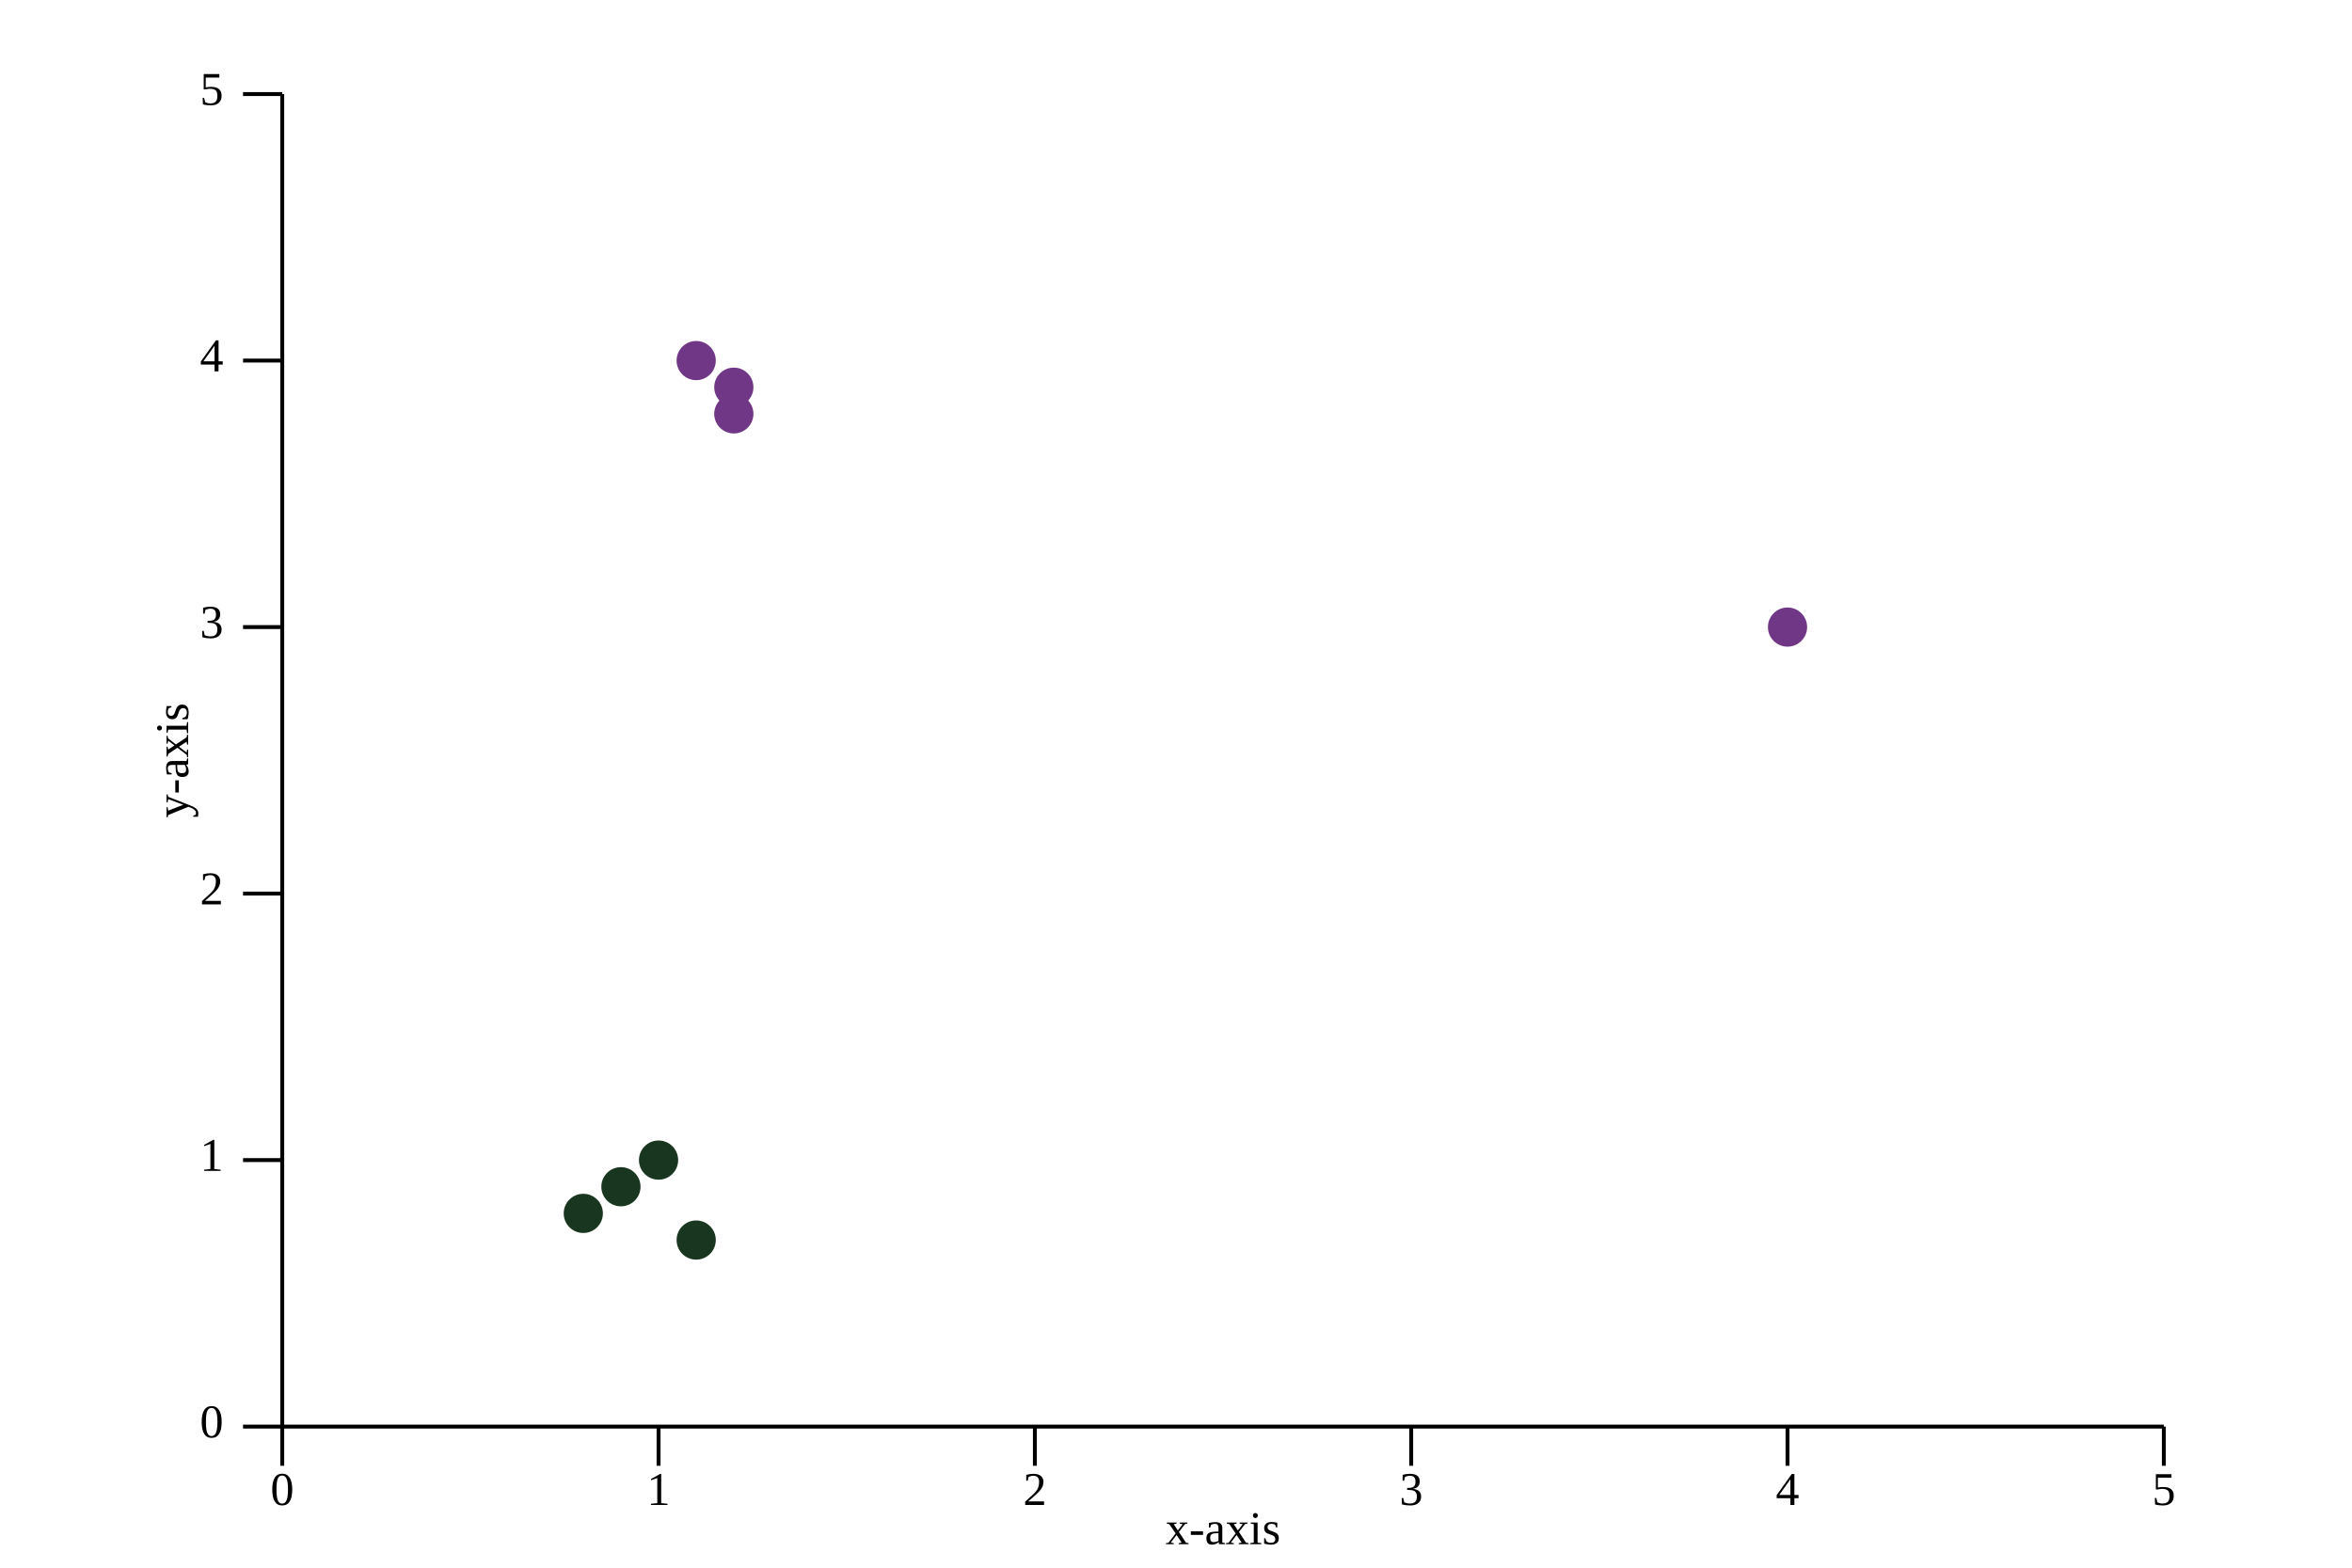
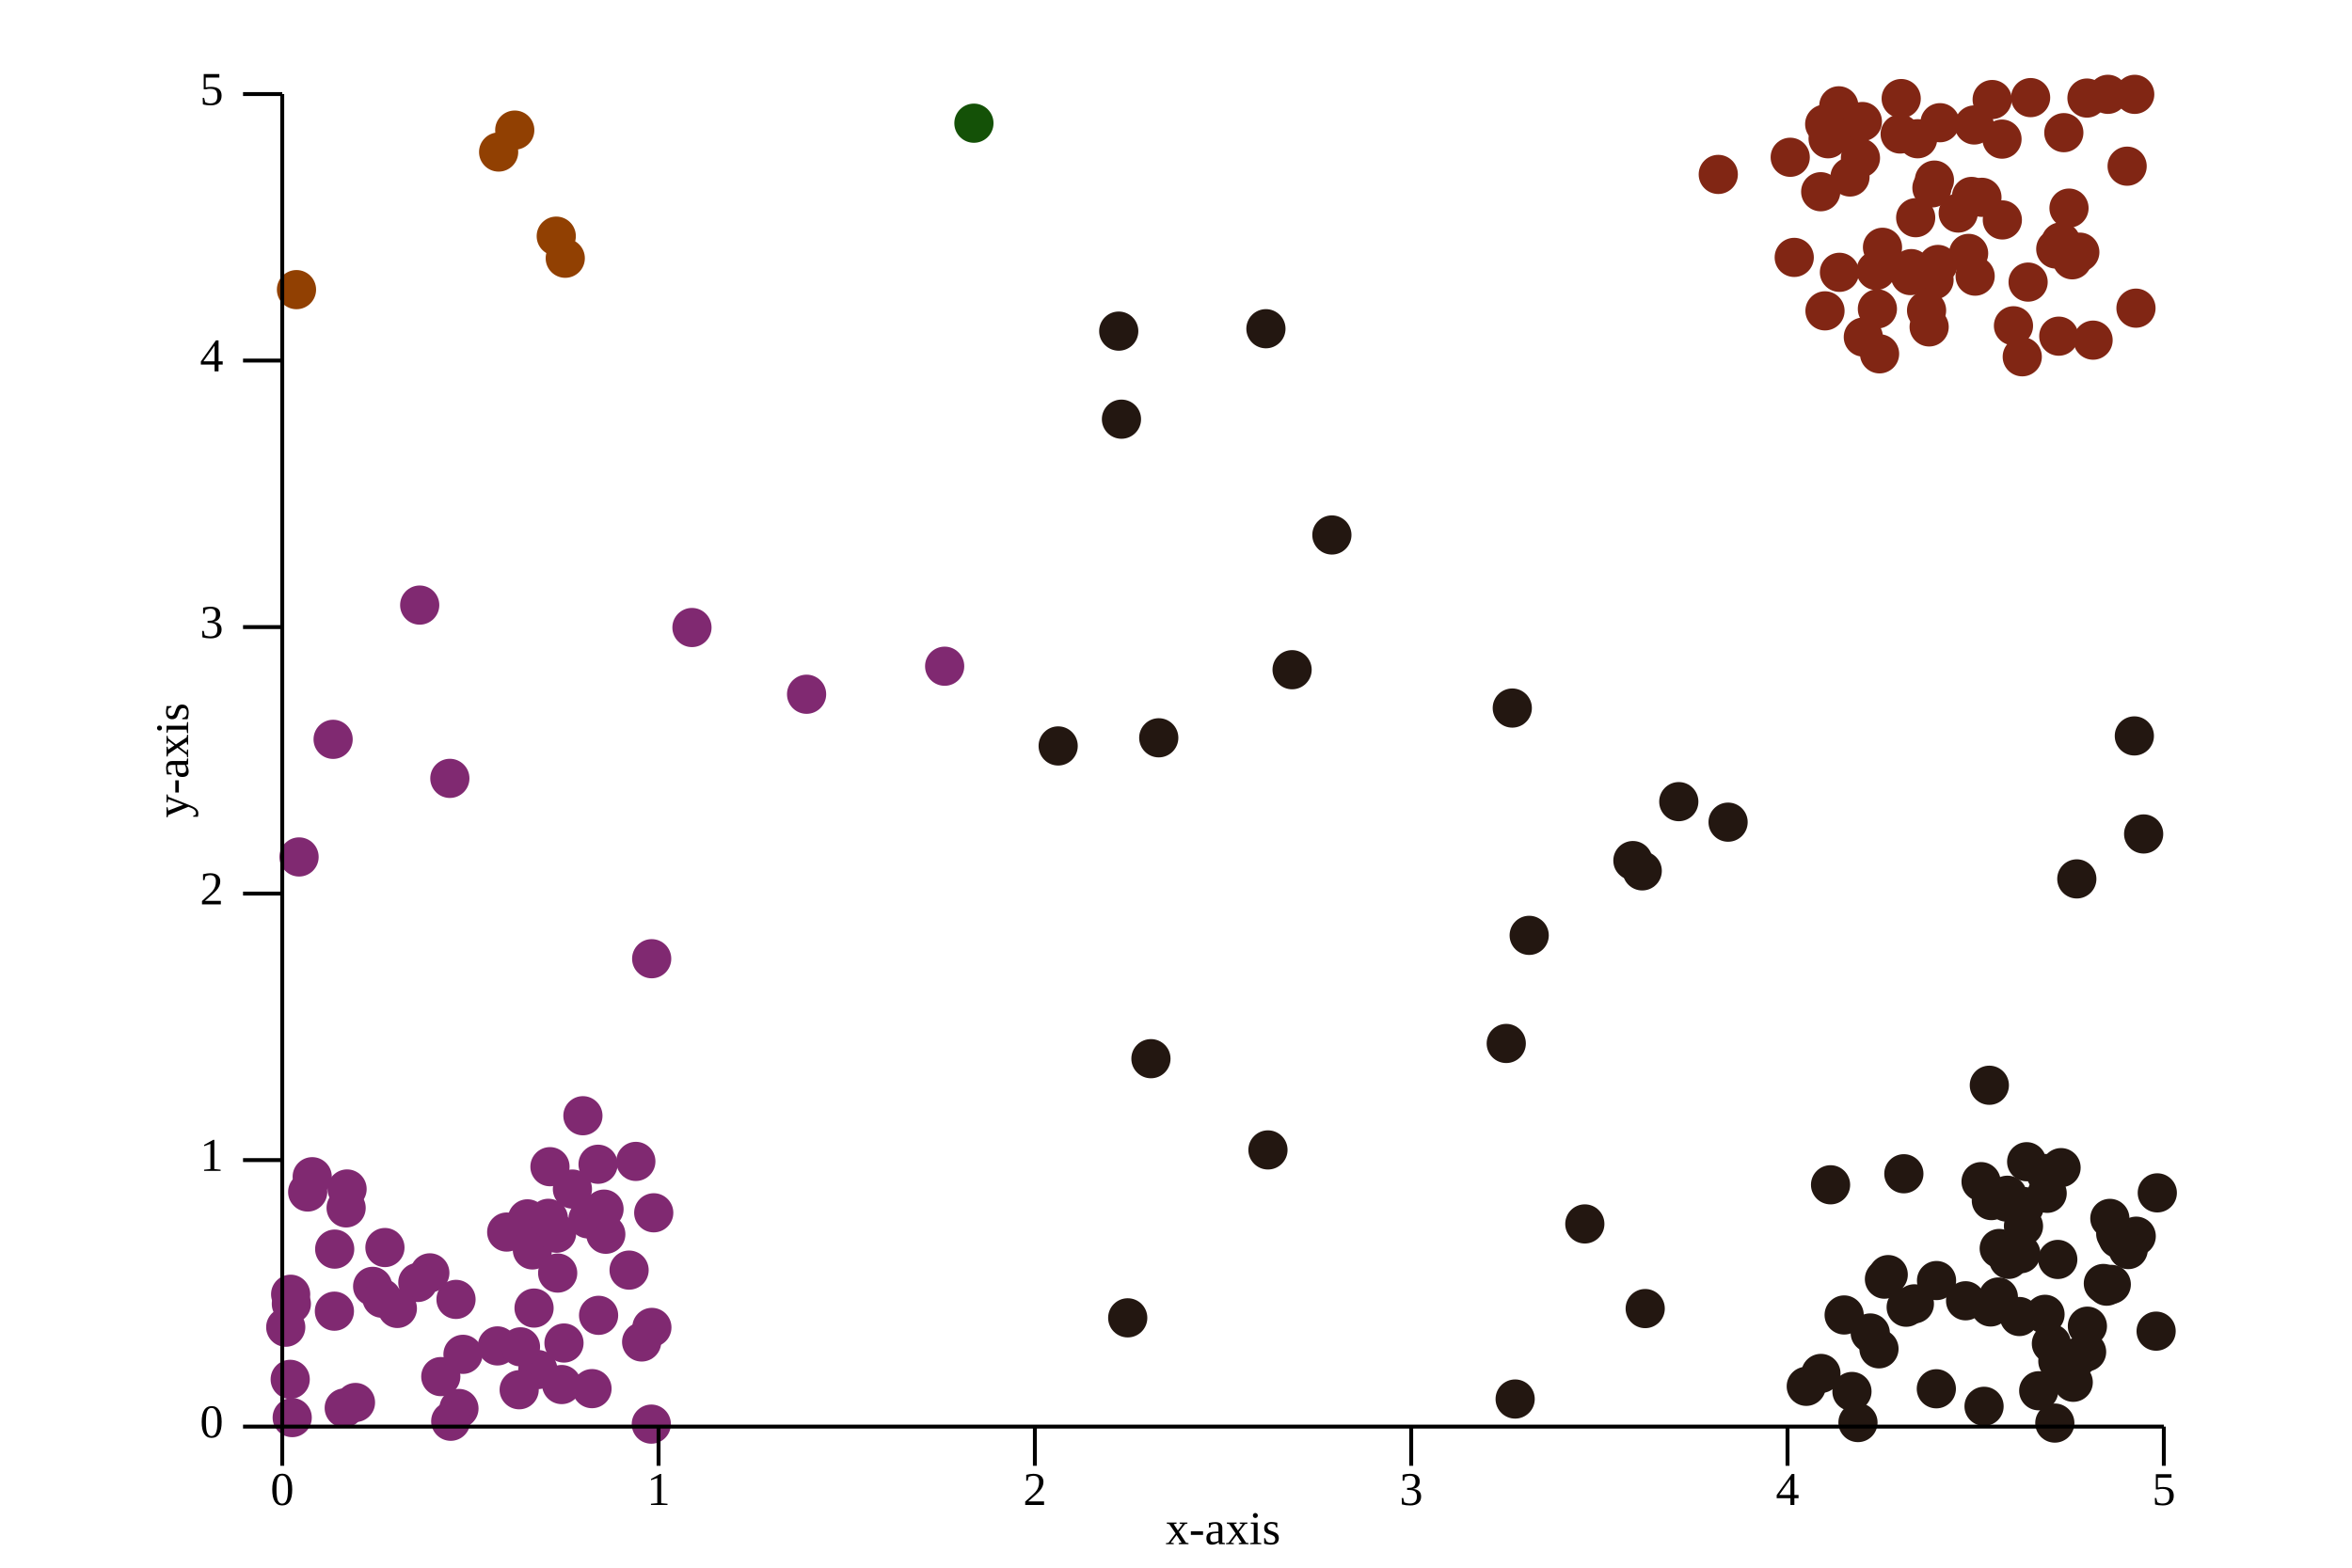
<svg xmlns="http://www.w3.org/2000/svg" viewBox="0 0 600 400">
  <g transform="translate(72, 364)">
    <g>
      <g />
    </g>
    <g>
      <g>
-         <circle cx="76.8" cy="-54.4" fill="#183620" r="5" />
-         <circle cx="96" cy="-68" fill="#183620" r="5" />
-         <circle cx="105.6" cy="-47.6" fill="#183620" r="5" />
-         <circle cx="86.4" cy="-61.2" fill="#183620" r="5" />
-       </g>
-     </g>
-     <g>
-       <g>
-         <circle cx="115.2" cy="-258.4" fill="#713787" r="5" />
-         <circle cx="105.6" cy="-272" fill="#713787" r="5" />
-         <circle cx="384" cy="-204" fill="#713787" r="5" />
-         <circle cx="115.2" cy="-265.2" fill="#713787" r="5" />
+         <circle cx="444.398" cy="-56.132" fill="#231711" r="5" />
+         <circle cx="472.476" cy="-176.226" fill="#231711" r="5" />
+         <circle cx="460.295" cy="-19.064" fill="#231711" r="5" />
+         <circle cx="435.484" cy="-87.094" fill="#231711" r="5" />
+         <circle cx="440.41" cy="-42.669" fill="#231711" r="5" />
+         <circle cx="251.459" cy="-70.593" fill="#231711" r="5" />
+         <circle cx="443.142" cy="-28.084" fill="#231711" r="5" />
+         <circle cx="467.729" cy="-49.203" fill="#231711" r="5" />
+         <circle cx="443.527" cy="-44.117" fill="#231711" r="5" />
+         <circle cx="223.601" cy="-175.748" fill="#231711" r="5" />
+         <circle cx="435.997" cy="-57.664" fill="#231711" r="5" />
+         <circle cx="368.839" cy="-154.222" fill="#231711" r="5" />
+         <circle cx="400.438" cy="-8.959" fill="#231711" r="5" />
+         <circle cx="221.607" cy="-93.873" fill="#231711" r="5" />
+         <circle cx="407.33" cy="-19.843" fill="#231711" r="5" />
+         <circle cx="314.519" cy="-7.033" fill="#231711" r="5" />
+         <circle cx="445.005" cy="-67.582" fill="#231711" r="5" />
+         <circle cx="439.903" cy="-57.283" fill="#231711" r="5" />
+         <circle cx="214.087" cy="-257.045" fill="#231711" r="5" />
+         <circle cx="434.137" cy="-5.174" fill="#231711" r="5" />
+         <circle cx="444.195" cy="-51.149" fill="#231711" r="5" />
+         <circle cx="478.033" cy="-24.352" fill="#231711" r="5" />
+         <circle cx="401.973" cy="-1.03" fill="#231711" r="5" />
+         <circle cx="449.688" cy="-28.646" fill="#231711" r="5" />
+         <circle cx="250.94" cy="-280.123" fill="#231711" r="5" />
+         <circle cx="437.785" cy="-33.063" fill="#231711" r="5" />
+         <circle cx="267.766" cy="-227.499" fill="#231711" r="5" />
+         <circle cx="394.979" cy="-61.696" fill="#231711" r="5" />
+         <circle cx="448.08" cy="-9.141" fill="#231711" r="5" />
+         <circle cx="213.392" cy="-279.511" fill="#231711" r="5" />
+         <circle cx="416.359" cy="-31.319" fill="#231711" r="5" />
+         <circle cx="215.685" cy="-27.748" fill="#231711" r="5" />
+         <circle cx="472.955" cy="-48.581" fill="#231711" r="5" />
+         <circle cx="457.8" cy="-139.745" fill="#231711" r="5" />
+         <circle cx="452.19" cy="-0.897" fill="#231711" r="5" />
+         <circle cx="460.502" cy="-25.619" fill="#231711" r="5" />
+         <circle cx="408.725" cy="-37.621" fill="#231711" r="5" />
+         <circle cx="344.557" cy="-144.42" fill="#231711" r="5" />
+         <circle cx="388.785" cy="-10.275" fill="#231711" r="5" />
+         <circle cx="312.249" cy="-97.758" fill="#231711" r="5" />
+         <circle cx="456.887" cy="-11.306" fill="#231711" r="5" />
+         <circle cx="466.591" cy="-36.281" fill="#231711" r="5" />
+         <circle cx="465.403" cy="-35.829" fill="#231711" r="5" />
+         <circle cx="398.448" cy="-28.481" fill="#231711" r="5" />
+         <circle cx="347.695" cy="-30.112" fill="#231711" r="5" />
+         <circle cx="449.914" cy="-64.564" fill="#231711" r="5" />
+         <circle cx="470.915" cy="-45.171" fill="#231711" r="5" />
+         <circle cx="422.013" cy="-37.263" fill="#231711" r="5" />
+         <circle cx="313.787" cy="-183.338" fill="#231711" r="5" />
+         <circle cx="440.084" cy="-59.028" fill="#231711" r="5" />
+         <circle cx="405.104" cy="-23.887" fill="#231711" r="5" />
+         <circle cx="414.271" cy="-30.46" fill="#231711" r="5" />
+         <circle cx="332.292" cy="-51.71" fill="#231711" r="5" />
+         <circle cx="433.374" cy="-62.501" fill="#231711" r="5" />
+         <circle cx="435.796" cy="-30.526" fill="#231711" r="5" />
+         <circle cx="452.961" cy="-16.713" fill="#231711" r="5" />
+         <circle cx="392.522" cy="-13.56" fill="#231711" r="5" />
+         <circle cx="451.317" cy="-21.165" fill="#231711" r="5" />
+         <circle cx="197.941" cy="-173.669" fill="#231711" r="5" />
+         <circle cx="413.677" cy="-64.512" fill="#231711" r="5" />
+         <circle cx="453.782" cy="-66.072" fill="#231711" r="5" />
+         <circle cx="438.005" cy="-45.445" fill="#231711" r="5" />
+         <circle cx="429.428" cy="-32.1" fill="#231711" r="5" />
+         <circle cx="257.616" cy="-193.122" fill="#231711" r="5" />
+         <circle cx="464.572" cy="-36.516" fill="#231711" r="5" />
+         <circle cx="356.263" cy="-159.458" fill="#231711" r="5" />
+         <circle cx="468.329" cy="-47.987" fill="#231711" r="5" />
+         <circle cx="450.235" cy="-59.52" fill="#231711" r="5" />
+         <circle cx="318.1" cy="-125.341" fill="#231711" r="5" />
+         <circle cx="478.332" cy="-59.635" fill="#231711" r="5" />
+         <circle cx="346.937" cy="-141.794" fill="#231711" r="5" />
+         <circle cx="466.227" cy="-53.122" fill="#231711" r="5" />
+         <circle cx="474.848" cy="-151.212" fill="#231711" r="5" />
+         <circle cx="452.945" cy="-42.649" fill="#231711" r="5" />
+         <circle cx="457.995" cy="-17.681" fill="#231711" r="5" />
+         <circle cx="409.69" cy="-38.777" fill="#231711" r="5" />
+         <circle cx="421.962" cy="-9.646" fill="#231711" r="5" />
+       </g>
+     </g>
+     <g>
+       <g>
+         <circle cx="90.204" cy="-67.662" fill="#802971" r="5" />
+         <circle cx="54.9" cy="-20.587" fill="#802971" r="5" />
+         <circle cx="45.078" cy="-4.618" fill="#802971" r="5" />
+         <circle cx="7.646" cy="-63.756" fill="#802971" r="5" />
+         <circle cx="94.151" cy="-0.629" fill="#802971" r="5" />
+         <circle cx="4.292" cy="-145.346" fill="#802971" r="5" />
+         <circle cx="63.81" cy="-45.077" fill="#802971" r="5" />
+         <circle cx="68.298" cy="-66.314" fill="#802971" r="5" />
+         <circle cx="80.701" cy="-28.39" fill="#802971" r="5" />
+         <circle cx="2.144" cy="-33.767" fill="#802971" r="5" />
+         <circle cx="69.991" cy="-49.339" fill="#802971" r="5" />
+         <circle cx="57.263" cy="-49.636" fill="#802971" r="5" />
+         <circle cx="65.201" cy="-14.555" fill="#802971" r="5" />
+         <circle cx="133.761" cy="-186.862" fill="#802971" r="5" />
+         <circle cx="37.651" cy="-39.225" fill="#802971" r="5" />
+         <circle cx="40.448" cy="-12.757" fill="#802971" r="5" />
+         <circle cx="70.264" cy="-39.171" fill="#802971" r="5" />
+         <circle cx="2.032" cy="-12.054" fill="#802971" r="5" />
+         <circle cx="34.593" cy="-36.78" fill="#802971" r="5" />
+         <circle cx="2.326" cy="-31.315" fill="#802971" r="5" />
+         <circle cx="2.543" cy="-2.294" fill="#802971" r="5" />
+         <circle cx="46.108" cy="-18.438" fill="#802971" r="5" />
+         <circle cx="29.366" cy="-30.148" fill="#802971" r="5" />
+         <circle cx="6.491" cy="-59.855" fill="#802971" r="5" />
+         <circle cx="76.703" cy="-79.316" fill="#802971" r="5" />
+         <circle cx="74.025" cy="-60.607" fill="#802971" r="5" />
+         <circle cx="64.238" cy="-30.243" fill="#802971" r="5" />
+         <circle cx="60.776" cy="-20.348" fill="#802971" r="5" />
+         <circle cx="13.306" cy="-29.447" fill="#802971" r="5" />
+         <circle cx="44.33" cy="-32.454" fill="#802971" r="5" />
+         <circle cx="13.38" cy="-45.283" fill="#802971" r="5" />
+         <circle cx="23.062" cy="-35.781" fill="#802971" r="5" />
+         <circle cx="80.568" cy="-66.936" fill="#802971" r="5" />
+         <circle cx="62.556" cy="-53.005" fill="#802971" r="5" />
+         <circle cx="94.769" cy="-54.55" fill="#802971" r="5" />
+         <circle cx="16.296" cy="-55.801" fill="#802971" r="5" />
+         <circle cx="42.985" cy="-1.363" fill="#802971" r="5" />
+         <circle cx="67.892" cy="-53.141" fill="#802971" r="5" />
+         <circle cx="60.443" cy="-9.402" fill="#802971" r="5" />
+         <circle cx="35.068" cy="-209.61" fill="#802971" r="5" />
+         <circle cx="0.894" cy="-25.357" fill="#802971" r="5" />
+         <circle cx="78.006" cy="-52.996" fill="#802971" r="5" />
+         <circle cx="168.984" cy="-194.013" fill="#802971" r="5" />
+         <circle cx="16.539" cy="-60.627" fill="#802971" r="5" />
+         <circle cx="12.98" cy="-175.355" fill="#802971" r="5" />
+         <circle cx="71.283" cy="-10.728" fill="#802971" r="5" />
+         <circle cx="71.874" cy="-21.325" fill="#802971" r="5" />
+         <circle cx="88.481" cy="-39.927" fill="#802971" r="5" />
+         <circle cx="82.54" cy="-49.075" fill="#802971" r="5" />
+         <circle cx="91.685" cy="-21.594" fill="#802971" r="5" />
+         <circle cx="26.197" cy="-45.686" fill="#802971" r="5" />
+         <circle cx="25.432" cy="-32.753" fill="#802971" r="5" />
+         <circle cx="79.021" cy="-9.686" fill="#802971" r="5" />
+         <circle cx="94.296" cy="-25.304" fill="#802971" r="5" />
+         <circle cx="42.759" cy="-165.396" fill="#802971" r="5" />
+         <circle cx="15.815" cy="-4.745" fill="#802971" r="5" />
+         <circle cx="82.087" cy="-55.487" fill="#802971" r="5" />
+         <circle cx="104.522" cy="-203.886" fill="#802971" r="5" />
+         <circle cx="18.682" cy="-6.153" fill="#802971" r="5" />
+         <circle cx="94.246" cy="-119.379" fill="#802971" r="5" />
+       </g>
+     </g>
+     <g>
+       <g>
+         <circle cx="396.748" cy="-330.025" fill="#812614" r="5" />
+         <circle cx="385.714" cy="-298.324" fill="#812614" r="5" />
+         <circle cx="420.127" cy="-280.588" fill="#812614" r="5" />
+         <circle cx="433.597" cy="-313.655" fill="#812614" r="5" />
+         <circle cx="472.892" cy="-285.371" fill="#812614" r="5" />
+         <circle cx="421.378" cy="-292.571" fill="#812614" r="5" />
+         <circle cx="403.097" cy="-332.991" fill="#812614" r="5" />
+         <circle cx="422.379" cy="-296.524" fill="#812614" r="5" />
+         <circle cx="453.741" cy="-302.277" fill="#812614" r="5" />
+         <circle cx="438.803" cy="-307.886" fill="#812614" r="5" />
+         <circle cx="408.229" cy="-300.901" fill="#812614" r="5" />
+         <circle cx="452.43" cy="-300.469" fill="#812614" r="5" />
+         <circle cx="394.354" cy="-328.594" fill="#812614" r="5" />
+         <circle cx="454.486" cy="-330.15" fill="#812614" r="5" />
+         <circle cx="416.695" cy="-308.457" fill="#812614" r="5" />
+         <circle cx="407.482" cy="-273.719" fill="#812614" r="5" />
+         <circle cx="431.864" cy="-293.542" fill="#812614" r="5" />
+         <circle cx="441.642" cy="-280.876" fill="#812614" r="5" />
+         <circle cx="419.471" cy="-284.794" fill="#812614" r="5" />
+         <circle cx="397.085" cy="-336.997" fill="#812614" r="5" />
+         <circle cx="421.475" cy="-318.047" fill="#812614" r="5" />
+         <circle cx="431.631" cy="-332.111" fill="#812614" r="5" />
+         <circle cx="406.928" cy="-285.184" fill="#812614" r="5" />
+         <circle cx="393.483" cy="-332.327" fill="#812614" r="5" />
+         <circle cx="453.201" cy="-278.225" fill="#812614" r="5" />
+         <circle cx="415.341" cy="-293.684" fill="#812614" r="5" />
+         <circle cx="417.198" cy="-328.598" fill="#812614" r="5" />
+         <circle cx="420.839" cy="-316.057" fill="#812614" r="5" />
+         <circle cx="366.336" cy="-319.496" fill="#812614" r="5" />
+         <circle cx="461.95" cy="-277.21" fill="#812614" r="5" />
+         <circle cx="465.73" cy="-339.931" fill="#812614" r="5" />
+         <circle cx="402.603" cy="-323.677" fill="#812614" r="5" />
+         <circle cx="422.901" cy="-332.69" fill="#812614" r="5" />
+         <circle cx="470.637" cy="-321.597" fill="#812614" r="5" />
+         <circle cx="393.559" cy="-284.685" fill="#812614" r="5" />
+         <circle cx="412.998" cy="-338.849" fill="#812614" r="5" />
+         <circle cx="415.569" cy="-295.459" fill="#812614" r="5" />
+         <circle cx="458.566" cy="-299.66" fill="#812614" r="5" />
+         <circle cx="392.467" cy="-315.078" fill="#812614" r="5" />
+         <circle cx="446.013" cy="-339.094" fill="#812614" r="5" />
+         <circle cx="399.936" cy="-318.841" fill="#812614" r="5" />
+         <circle cx="460.391" cy="-338.979" fill="#812614" r="5" />
+         <circle cx="455.806" cy="-310.898" fill="#812614" r="5" />
+         <circle cx="456.623" cy="-297.711" fill="#812614" r="5" />
+         <circle cx="430.938" cy="-313.875" fill="#812614" r="5" />
+         <circle cx="397.247" cy="-294.517" fill="#812614" r="5" />
+         <circle cx="427.551" cy="-309.641" fill="#812614" r="5" />
+         <circle cx="443.883" cy="-272.966" fill="#812614" r="5" />
+         <circle cx="438.715" cy="-328.504" fill="#812614" r="5" />
+         <circle cx="430.198" cy="-299.342" fill="#812614" r="5" />
+         <circle cx="412.738" cy="-329.809" fill="#812614" r="5" />
+         <circle cx="472.572" cy="-339.926" fill="#812614" r="5" />
+         <circle cx="403.339" cy="-277.997" fill="#812614" r="5" />
+         <circle cx="384.689" cy="-323.87" fill="#812614" r="5" />
+         <circle cx="406.604" cy="-294.985" fill="#812614" r="5" />
+         <circle cx="436.207" cy="-338.6" fill="#812614" r="5" />
+         <circle cx="445.376" cy="-292.02" fill="#812614" r="5" />
+       </g>
+     </g>
+     <g>
+       <g>
+         <circle cx="69.902" cy="-303.743" fill="#914002" r="5" />
+         <circle cx="3.635" cy="-290.1" fill="#914002" r="5" />
+         <circle cx="59.316" cy="-330.803" fill="#914002" r="5" />
+         <circle cx="72.198" cy="-298.11" fill="#914002" r="5" />
+         <circle cx="55.203" cy="-325.209" fill="#914002" r="5" />
+       </g>
+     </g>
+     <g>
+       <g>
+         <circle cx="176.448" cy="-332.567" fill="#145107" r="5" />
      </g>
    </g>
    <g>
      <g>
        <line stroke="black" stroke-width="1" x1="0" x2="0" y1="0" y2="10" />
        <line stroke="black" stroke-width="1" x1="96" x2="96" y1="0" y2="10" />
        <line stroke="black" stroke-width="1" x1="192" x2="192" y1="0" y2="10" />
        <line stroke="black" stroke-width="1" x1="288" x2="288" y1="0" y2="10" />
        <line stroke="black" stroke-width="1" x1="384" x2="384" y1="0" y2="10" />
        <line stroke="black" stroke-width="1" x1="480" x2="480" y1="0" y2="10" />
      </g>
      <line stroke="black" stroke-width="1" x1="0" x2="480" y1="0" y2="0" />
      <g>
        <text font-size="12" text-anchor="middle" x="0" y="20">
0
</text>
        <text font-size="12" text-anchor="middle" x="96" y="20">
1
</text>
        <text font-size="12" text-anchor="middle" x="192" y="20">
2
</text>
        <text font-size="12" text-anchor="middle" x="288" y="20">
3
</text>
        <text font-size="12" text-anchor="middle" x="384" y="20">
4
</text>
        <text font-size="12" text-anchor="middle" x="480" y="20">
5
</text>
      </g>
      <text font-size="12" text-anchor="middle" x="240" y="30">
x-axis
</text>
    </g>
    <g>
      <g>
        <line stroke="black" stroke-width="1" x1="0" x2="-10" y1="0" y2="0" />
        <line stroke="black" stroke-width="1" x1="0" x2="-10" y1="-68" y2="-68" />
        <line stroke="black" stroke-width="1" x1="0" x2="-10" y1="-136" y2="-136" />
        <line stroke="black" stroke-width="1" x1="0" x2="-10" y1="-204" y2="-204" />
        <line stroke="black" stroke-width="1" x1="0" x2="-10" y1="-272" y2="-272" />
        <line stroke="black" stroke-width="1" x1="0" x2="-10" y1="-340" y2="-340" />
      </g>
      <line stroke="black" stroke-width="1" x1="0" x2="0" y1="0" y2="-340" />
      <g>
        <text dominant-baseline="middle" font-size="12" text-anchor="end" x="-15" y="0">
0
</text>
        <text dominant-baseline="middle" font-size="12" text-anchor="end" x="-15" y="-68">
1
</text>
        <text dominant-baseline="middle" font-size="12" text-anchor="end" x="-15" y="-136">
2
</text>
        <text dominant-baseline="middle" font-size="12" text-anchor="end" x="-15" y="-204">
3
</text>
        <text dominant-baseline="middle" font-size="12" text-anchor="end" x="-15" y="-272">
4
</text>
        <text dominant-baseline="middle" font-size="12" text-anchor="end" x="-15" y="-340">
5
</text>
      </g>
      <text font-size="12" text-anchor="middle" transform="rotate(-90 -12 -170)" x="-12" y="-182">
y-axis
</text>
    </g>
  </g>
</svg>
